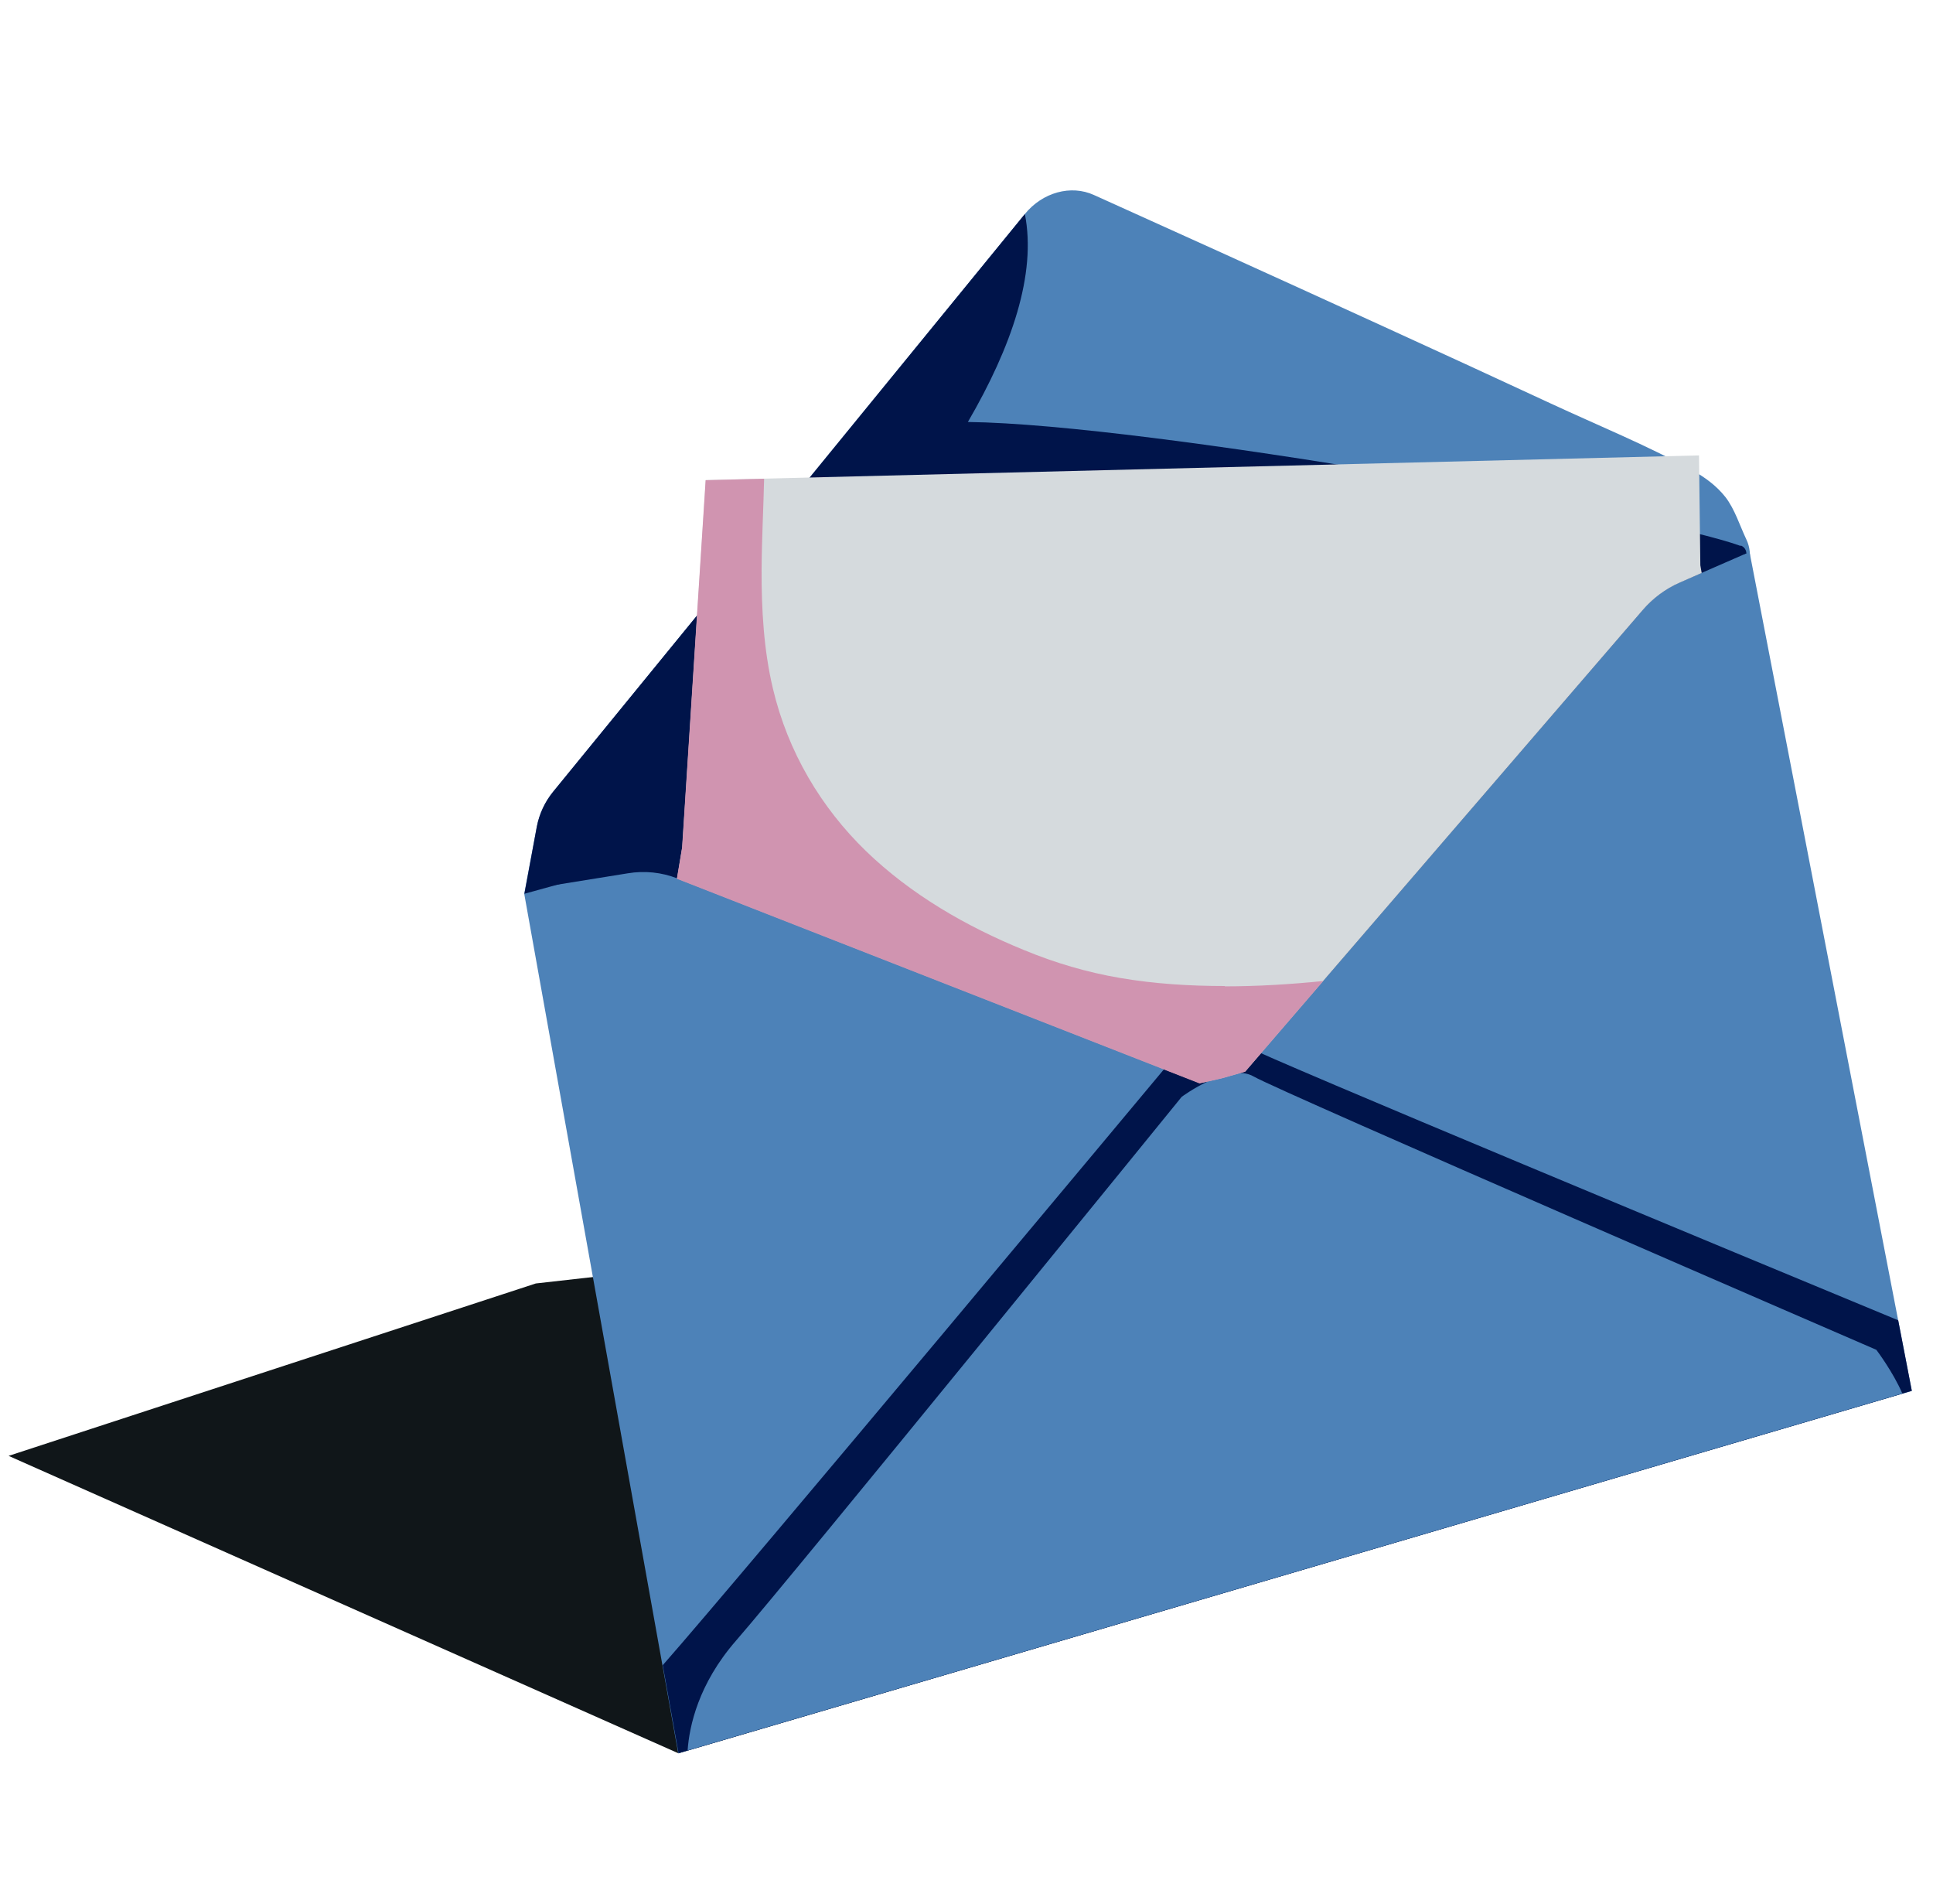
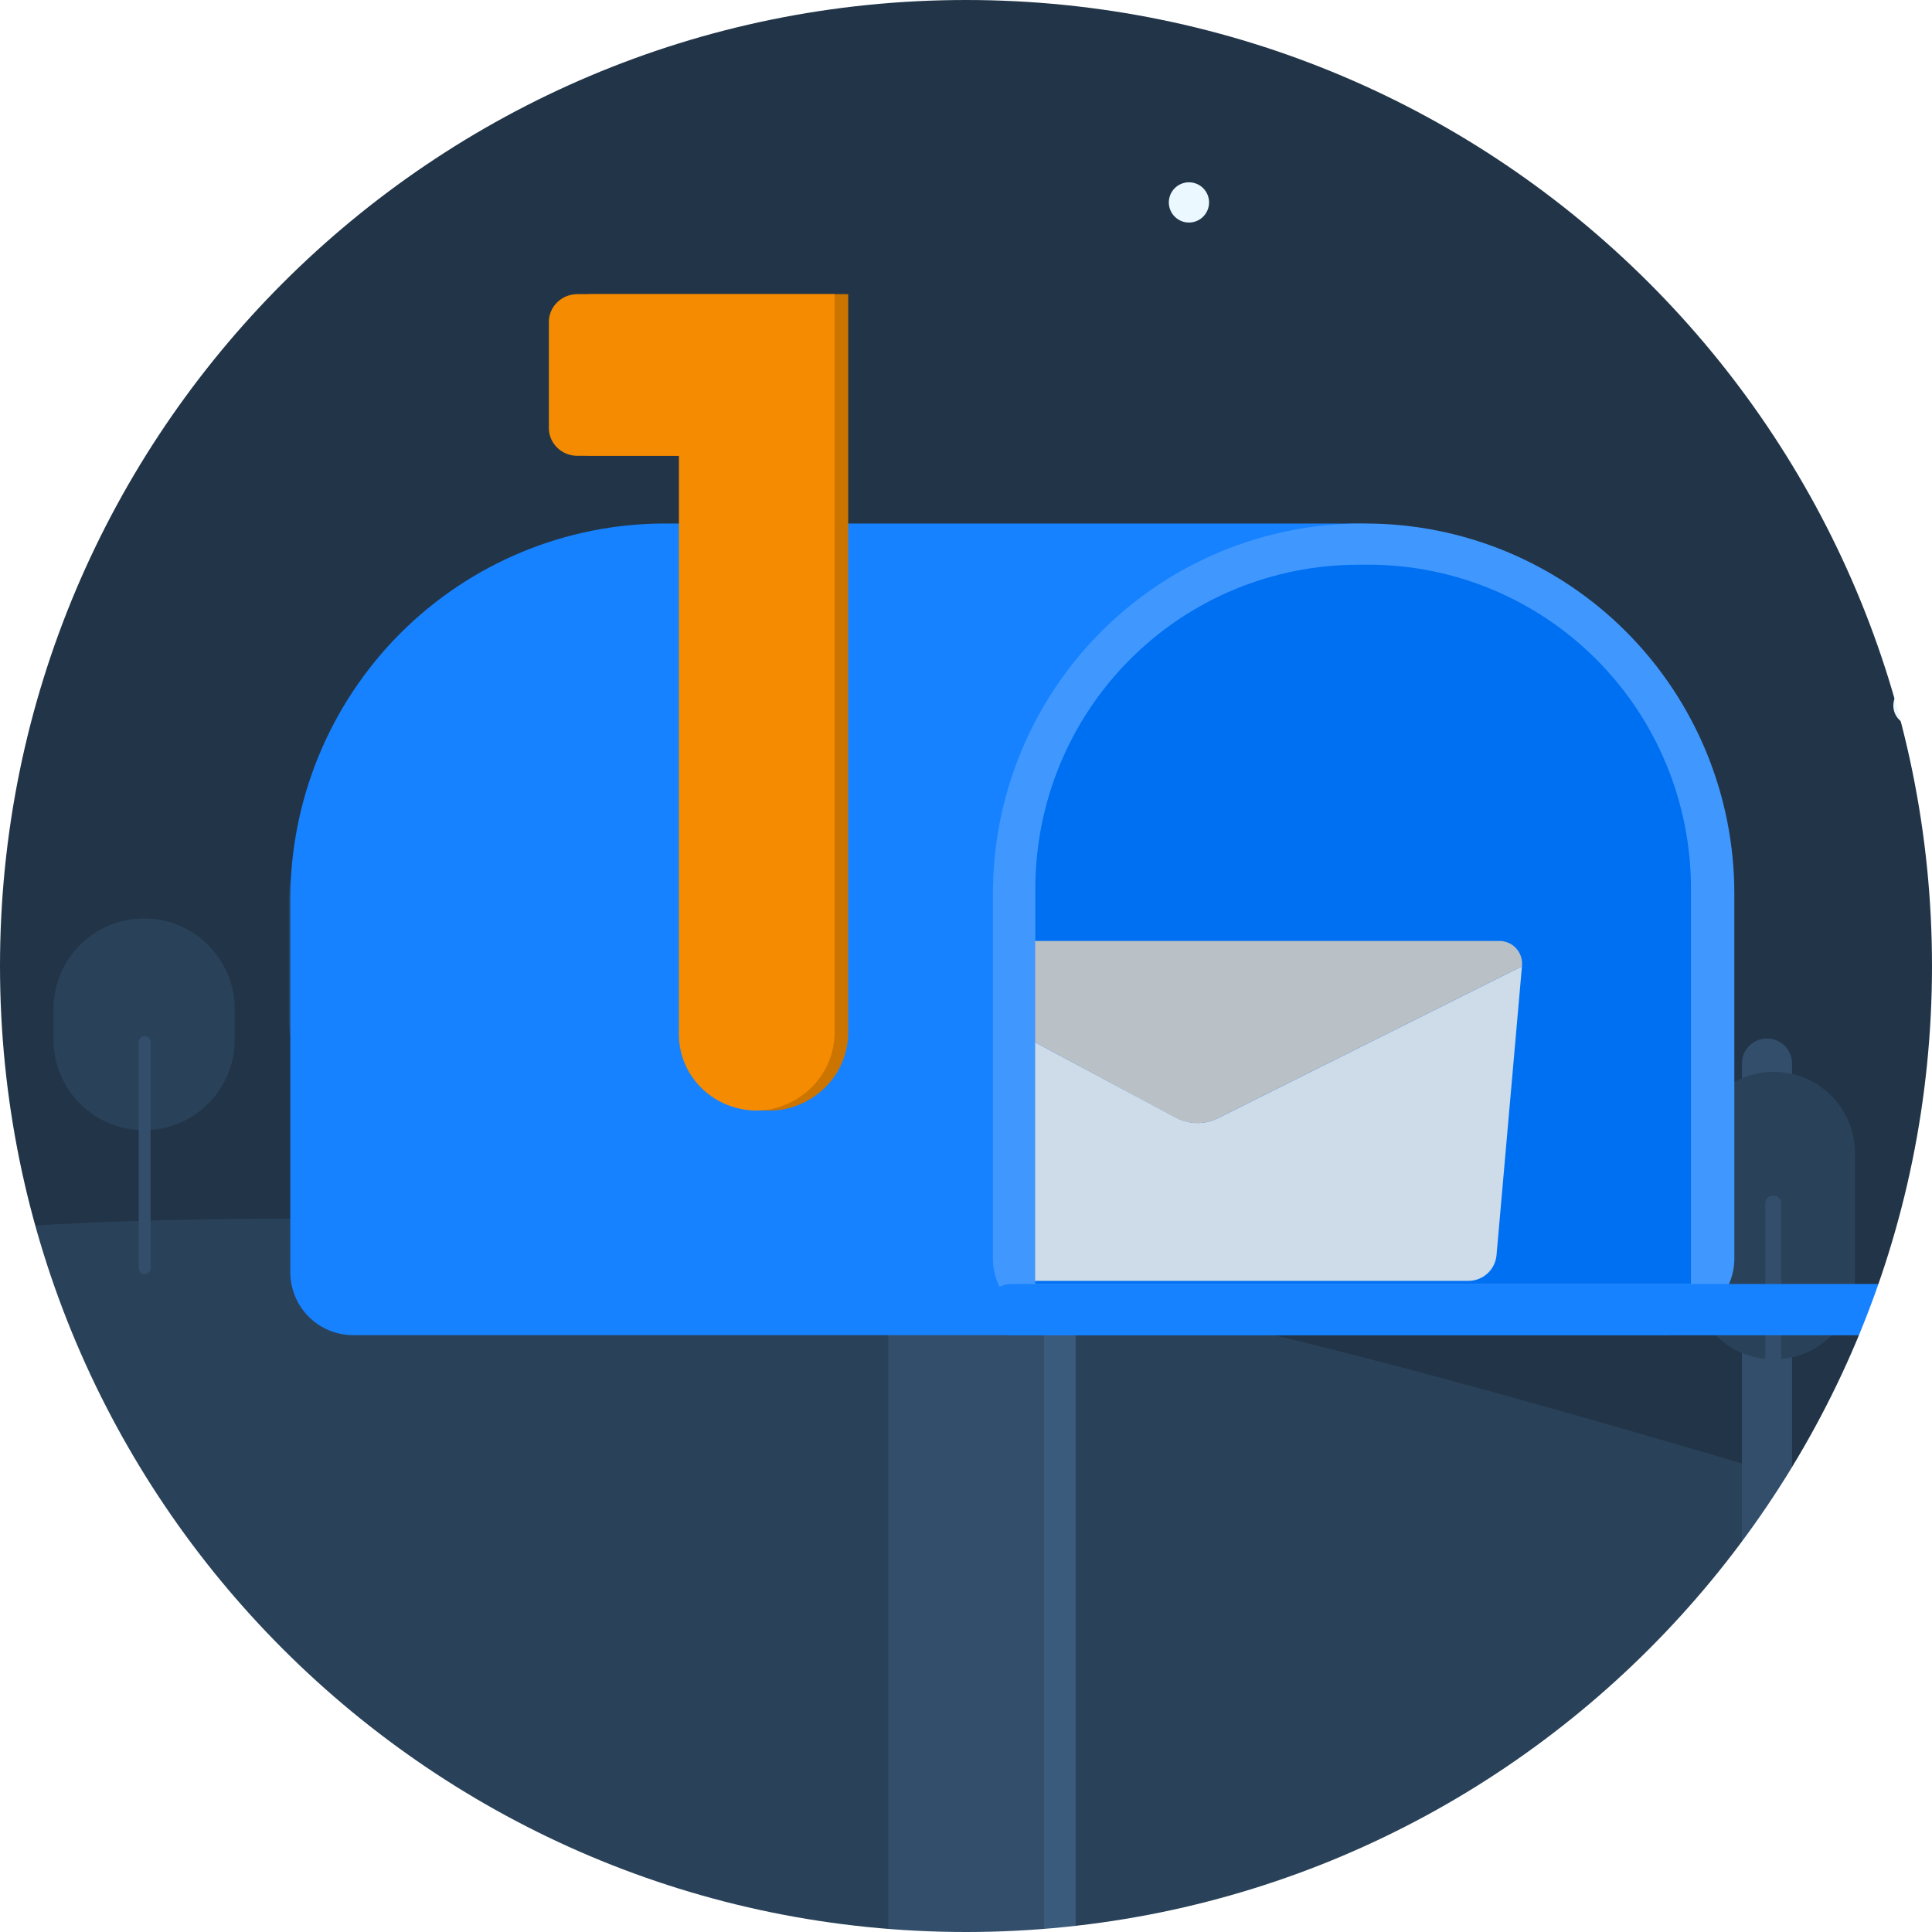
- <svg xmlns="http://www.w3.org/2000/svg" width="130" height="128" viewBox="0 0 130 128" fill="none">
-   <path d="M45.629 117.892L0.578 97.892L36.035 86.299L88.747 80.367L127.967 93.689L45.629 117.892Z" fill="#101619" />
-   <path d="M35.256 60.097L36.093 55.634C36.262 54.748 36.647 53.907 37.223 53.212L68.925 14.39C70.112 12.932 72.023 12.405 73.572 13.112C76.342 14.368 79.112 15.612 81.882 16.868C85.624 18.562 89.355 20.266 93.086 21.971C96.817 23.675 100.571 25.402 104.313 27.14C107.479 28.609 110.735 29.932 113.799 31.614C114.636 32.074 115.438 32.657 116.038 33.42C116.671 34.238 116.999 35.326 117.451 36.279C117.688 36.773 117.745 37.356 117.643 37.928L113.663 59.581L56.941 77.221L35.267 60.086L35.256 60.097Z" fill="#4D82B8" />
-   <path d="M117.055 36.706C111.414 34.643 77.258 28.52 65.093 28.374C68.044 23.305 69.717 18.416 68.926 14.391L37.19 53.246C36.636 53.93 36.263 54.738 36.104 55.579L35.268 60.098L35.788 60.513C35.788 60.513 35.867 60.445 36.014 60.322C35.867 62.105 37.02 63.798 38.49 65.626L45.918 74.866C47.105 76.347 48.778 77.008 50.463 76.649L101.815 65.862C103.997 65.402 105.795 63.327 106.394 60.58C106.993 57.799 106.236 54.906 104.472 53.257L117.282 37.693C117.576 37.345 117.474 36.829 117.078 36.684L117.055 36.706Z" fill="#00144A" />
-   <path d="M35.256 60.097L45.612 117.892L128.576 93.525L117.688 37.254C117.632 36.974 114.692 38.14 114.409 38.23L35.267 60.097H35.256Z" fill="#4D82B8" />
-   <path d="M35.949 59.731C35.949 59.731 113.034 31.876 117.409 37.225L112.966 39.165C112.016 39.58 111.157 40.219 110.467 41.027L83.751 72.033L82.654 72.347C82.394 72.425 82.146 72.481 81.886 72.549L80.687 72.818L45.537 59.059C44.497 58.655 43.355 58.531 42.213 58.722L35.949 59.731Z" fill="#00144A" />
-   <path d="M45.612 117.887L128.576 93.519L127.66 88.776C117.259 84.47 85.342 71.215 83.759 70.329C81.86 69.275 78.298 71.877 78.298 71.877C78.298 71.877 49.864 105.956 44.572 111.966L45.635 117.887H45.612Z" fill="#00144A" />
-   <path d="M127.942 93.711C127.32 92.253 126.189 90.761 126.189 90.761C126.189 90.761 85.996 73.369 84.312 72.382C82.627 71.407 79.473 73.75 79.473 73.75C79.473 73.75 53.367 105.878 49.489 110.329C46.968 113.223 46.357 116.071 46.244 117.697L127.93 93.7L127.942 93.711Z" fill="#4D82B8" />
-   <path d="M47.467 32.27L45.884 56.973L45.533 59.07L80.684 72.83L81.882 72.561C82.142 72.504 82.391 72.437 82.651 72.359L83.748 72.045L110.464 41.039C111.153 40.231 112.013 39.592 112.962 39.177L114.444 38.527L114.353 38.011L114.263 30.621L47.444 32.281L47.467 32.27Z" fill="#D5DADD" />
-   <path d="M82.379 66.3C80.016 66.3 77.653 66.154 75.347 65.761C73.097 65.38 70.949 64.741 68.857 63.877C64.968 62.285 61.271 60.154 58.241 57.228C55.222 54.301 52.983 50.556 51.977 46.283C51.367 43.704 51.208 40.99 51.22 38.288C51.231 36.258 51.344 34.217 51.389 32.188L47.455 32.288L45.872 56.992L45.522 59.089L80.672 72.849L81.87 72.579C82.13 72.523 82.379 72.456 82.639 72.377L83.736 72.064L88.993 65.963C86.777 66.188 84.561 66.322 82.357 66.322L82.379 66.3Z" fill="#D094B0" />
+ <svg xmlns="http://www.w3.org/2000/svg" width="128" height="128" viewBox="0 0 128 128" fill="none">
+   <mask id="mask0_2810_46799" style="mask-type:alpha" maskUnits="userSpaceOnUse" x="0" y="0" width="128" height="128">
+     <circle cx="64" cy="64" r="64" fill="#EBF8FF" />
+   </mask>
+   <g mask="url(#mask0_2810_46799)">
+     <mask id="mask1_2810_46799" style="mask-type:alpha" maskUnits="userSpaceOnUse" x="-172" y="-20" width="321" height="201">
+       <path d="M133.984 -19.256H-157.109C-159.007 -19.258 -160.886 -18.885 -162.639 -18.16C-164.393 -17.436 -165.986 -16.372 -167.328 -15.031C-168.671 -13.69 -169.736 -12.098 -170.462 -10.345C-171.189 -8.592 -171.563 -6.713 -171.562 -4.816V166.291C-171.562 170.124 -170.04 173.8 -167.329 176.511C-164.619 179.221 -160.942 180.744 -157.109 180.744H133.984C137.817 180.744 141.494 179.221 144.204 176.511C146.915 173.8 148.438 170.124 148.438 166.291V-4.816C148.438 -6.713 148.064 -8.592 147.337 -10.345C146.611 -12.098 145.546 -13.69 144.203 -15.031C142.861 -16.372 141.268 -17.436 139.514 -18.16C137.761 -18.885 135.882 -19.258 133.984 -19.256Z" fill="#EBF8FF" />
+     </mask>
+     <g mask="url(#mask1_2810_46799)">
+       <path d="M133.984 -19.256H-157.109C-159.007 -19.258 -160.886 -18.885 -162.639 -18.16C-164.393 -17.436 -165.986 -16.372 -167.328 -15.031C-168.671 -13.69 -169.736 -12.098 -170.462 -10.345C-171.189 -8.592 -171.563 -6.713 -171.562 -4.816V166.291C-171.562 170.124 -170.04 173.8 -167.329 176.511C-164.619 179.221 -160.942 180.744 -157.109 180.744H133.984C137.817 180.744 141.494 179.221 144.204 176.511C146.915 173.8 148.438 170.124 148.438 166.291V-4.816C148.438 -6.713 148.064 -8.592 147.337 -10.345C146.611 -12.098 145.546 -13.69 144.203 -15.031C142.861 -16.372 141.268 -17.436 139.514 -18.16C137.761 -18.885 135.882 -19.258 133.984 -19.256Z" fill="#223548" />
+       <path d="M-194.562 128.784C-194.562 128.784 -112.241 100.221 -57.562 90.284C-29.849 85.247 -14.227 81.195 13.938 80.784C57.911 80.143 82.785 87.244 124.938 99.784C154.688 108.635 198.938 128.784 198.938 128.784L-192.562 129.784L-194.562 128.784Z" fill="#2A4259" />
+     </g>
+     <ellipse cx="116.104" cy="9.411" rx="2.667" ry="2.667" fill="#EBF8FF" />
+     <ellipse cx="78.771" cy="13.411" rx="1.333" ry="1.333" fill="#EBF8FF" />
+     <ellipse cx="126.771" cy="46.745" rx="1.333" ry="1.333" fill="#EBF8FF" />
+     <path d="M118.727 70.464C118.727 69.544 117.987 68.804 117.067 68.804C116.147 68.804 115.407 69.544 115.407 70.464V134.084C115.407 135.004 116.147 135.744 117.067 135.744C117.987 135.744 118.727 135.004 118.727 134.084V70.464Z" fill="#324E6B" />
+     <path d="M24.517 54.015C21.544 54.015 19.135 56.424 19.135 59.394V67.686C19.135 70.658 21.544 73.065 24.514 73.065C27.486 73.065 29.893 70.656 29.893 67.686V59.394C29.896 56.424 27.486 54.015 24.517 54.015Z" fill="#2A4259" />
+     <path d="M25.009 62.734C25.009 62.443 24.773 62.207 24.481 62.207C24.19 62.207 23.954 62.443 23.954 62.734V82.945C23.954 83.237 24.19 83.473 24.481 83.473C24.773 83.473 25.009 83.237 25.009 82.945V62.734Z" fill="#324E6B" />
+     <path d="M117.517 71.015C114.544 71.015 112.135 73.424 112.135 76.394V84.686C112.135 87.658 114.544 90.065 117.514 90.065C120.486 90.065 122.893 87.656 122.893 84.686V76.394C122.896 73.424 120.486 71.015 117.517 71.015Z" fill="#2A4259" />
+     <path d="M118.009 79.734C118.009 79.443 117.773 79.207 117.481 79.207C117.19 79.207 116.954 79.443 116.954 79.734V99.945C116.954 100.237 117.19 100.473 117.481 100.473C117.773 100.473 118.009 100.237 118.009 99.945V79.734Z" fill="#324E6B" />
+     <path d="M9.546 60.852C6.232 60.852 3.546 63.539 3.546 66.853V68.875C3.546 72.188 6.232 74.875 9.546 74.875C12.859 74.875 15.546 72.188 15.546 68.875V66.853C15.546 63.539 12.859 60.852 9.546 60.852Z" fill="#2A4259" />
+     <path d="M9.977 69.035C9.977 68.818 9.802 68.644 9.586 68.644C9.369 68.644 9.194 68.818 9.194 69.035V84.028C9.194 84.245 9.369 84.419 9.586 84.419C9.802 84.419 9.977 84.245 9.977 84.028V69.035Z" fill="#324E6B" />
+     <path d="M58.85 87.588V176.385C58.85 178.685 60.037 180.552 61.508 180.552H69.166V87.588H58.85Z" fill="#324E6B" />
+     <path d="M69.166 87.588V180.552C69.722 180.552 70.255 180.331 70.648 179.936C71.042 179.542 71.263 179.007 71.263 178.449V87.588H69.166Z" fill="#3B5B7C" />
+     <path d="M44.056 34.685H89.555C96.149 34.685 102.474 37.313 107.137 41.991C111.8 46.669 114.42 53.014 114.42 59.629V84.288C114.42 85.393 113.982 86.453 113.203 87.235C112.424 88.016 111.367 88.455 110.266 88.455H23.389C22.288 88.455 21.231 88.016 20.452 87.235C19.673 86.453 19.235 85.393 19.235 84.288V59.595C19.234 56.324 19.875 53.085 21.122 50.063C22.369 47.041 24.197 44.295 26.502 41.982C28.807 39.669 31.544 37.834 34.556 36.582C37.568 35.33 40.796 34.685 44.056 34.685Z" fill="#1782FF" />
+     <path d="M90.224 34.685H90.469C96.949 34.685 103.164 37.268 107.747 41.865C112.329 46.462 114.904 52.697 114.904 59.198V83.381C114.904 83.932 114.795 84.477 114.585 84.985C114.375 85.494 114.068 85.956 113.68 86.345C113.292 86.734 112.831 87.043 112.324 87.254C111.817 87.464 111.274 87.573 110.725 87.573H69.963C69.414 87.573 68.871 87.464 68.364 87.254C67.857 87.043 67.396 86.734 67.008 86.345C66.62 85.956 66.312 85.494 66.102 84.985C65.892 84.477 65.784 83.932 65.784 83.381V59.198C65.784 52.697 68.359 46.462 72.941 41.865C77.523 37.268 83.739 34.685 90.219 34.685H90.224Z" fill="#4098FF" />
+     <path d="M89.96 37.412H90.654C93.461 37.412 96.24 37.967 98.834 39.044C101.427 40.122 103.784 41.702 105.769 43.693C107.754 45.684 109.328 48.048 110.402 50.649C111.477 53.251 112.03 56.039 112.03 58.855V85.064H68.594V58.86C68.594 56.044 69.147 53.256 70.221 50.654C71.295 48.053 72.87 45.689 74.855 43.698C76.84 41.706 79.196 40.127 81.789 39.049C84.383 37.972 87.162 37.417 89.969 37.417L89.96 37.412Z" fill="#0070F3" />
+     <path d="M142.545 85.067H66.987C66.053 85.067 65.296 85.827 65.296 86.764V86.769C65.296 87.705 66.053 88.465 66.987 88.465H142.545C143.479 88.465 144.236 87.705 144.236 86.769V86.764C144.236 85.827 143.479 85.067 142.545 85.067Z" fill="#1782FF" />
+     <path d="M99.147 83.175L100.833 64.022L80.738 74.062C80.306 74.284 79.828 74.4 79.343 74.4C78.858 74.4 78.379 74.284 77.948 74.062L68.579 69.056V84.862H97.315C97.773 84.854 98.213 84.679 98.551 84.368C98.888 84.057 99.101 83.633 99.147 83.175Z" fill="#CEDBE8" />
+     <path d="M80.738 74.062L100.833 64.022C100.858 63.807 100.836 63.59 100.77 63.385C100.704 63.18 100.595 62.991 100.45 62.832C100.305 62.673 100.128 62.546 99.93 62.462C99.732 62.377 99.519 62.335 99.304 62.34H68.579V69.056L77.943 74.077C78.376 74.297 78.856 74.411 79.342 74.409C79.828 74.406 80.307 74.287 80.738 74.062Z" fill="#B9C1C6" />
+     <path d="M56.19 19.488H39.151C38.65 19.488 38.171 19.682 37.817 20.028C37.463 20.373 37.265 20.841 37.265 21.33V28.357C37.265 28.846 37.463 29.314 37.817 29.659C38.171 30.005 38.65 30.199 39.151 30.199H45.881V31.102V68.544C45.882 69.212 46.018 69.873 46.283 70.489C46.548 71.104 46.935 71.663 47.423 72.131C47.91 72.599 48.489 72.968 49.124 73.216C49.759 73.465 50.438 73.587 51.122 73.576C51.35 73.569 51.578 73.549 51.803 73.517C53.042 73.303 54.163 72.668 54.967 71.724C55.771 70.78 56.206 69.588 56.196 68.36V19.503L56.19 19.488Z" fill="#CC7400" />
+     <path d="M55.289 19.488H38.249C37.749 19.488 37.269 19.682 36.916 20.028C36.562 20.373 36.363 20.841 36.363 21.33V28.357C36.363 28.846 36.562 29.314 36.916 29.659C37.269 30.005 37.749 30.199 38.249 30.199H44.98V31.102V68.544C44.98 69.212 45.117 69.873 45.382 70.489C45.646 71.104 46.034 71.663 46.522 72.131C47.009 72.599 47.587 72.968 48.222 73.216C48.858 73.465 49.537 73.587 50.221 73.576C50.449 73.569 50.676 73.549 50.902 73.517C52.141 73.303 53.261 72.668 54.065 71.724C54.87 70.78 55.305 69.588 55.294 68.36V19.503L55.289 19.488Z" fill="#F58B00" />
+   </g>
</svg>
